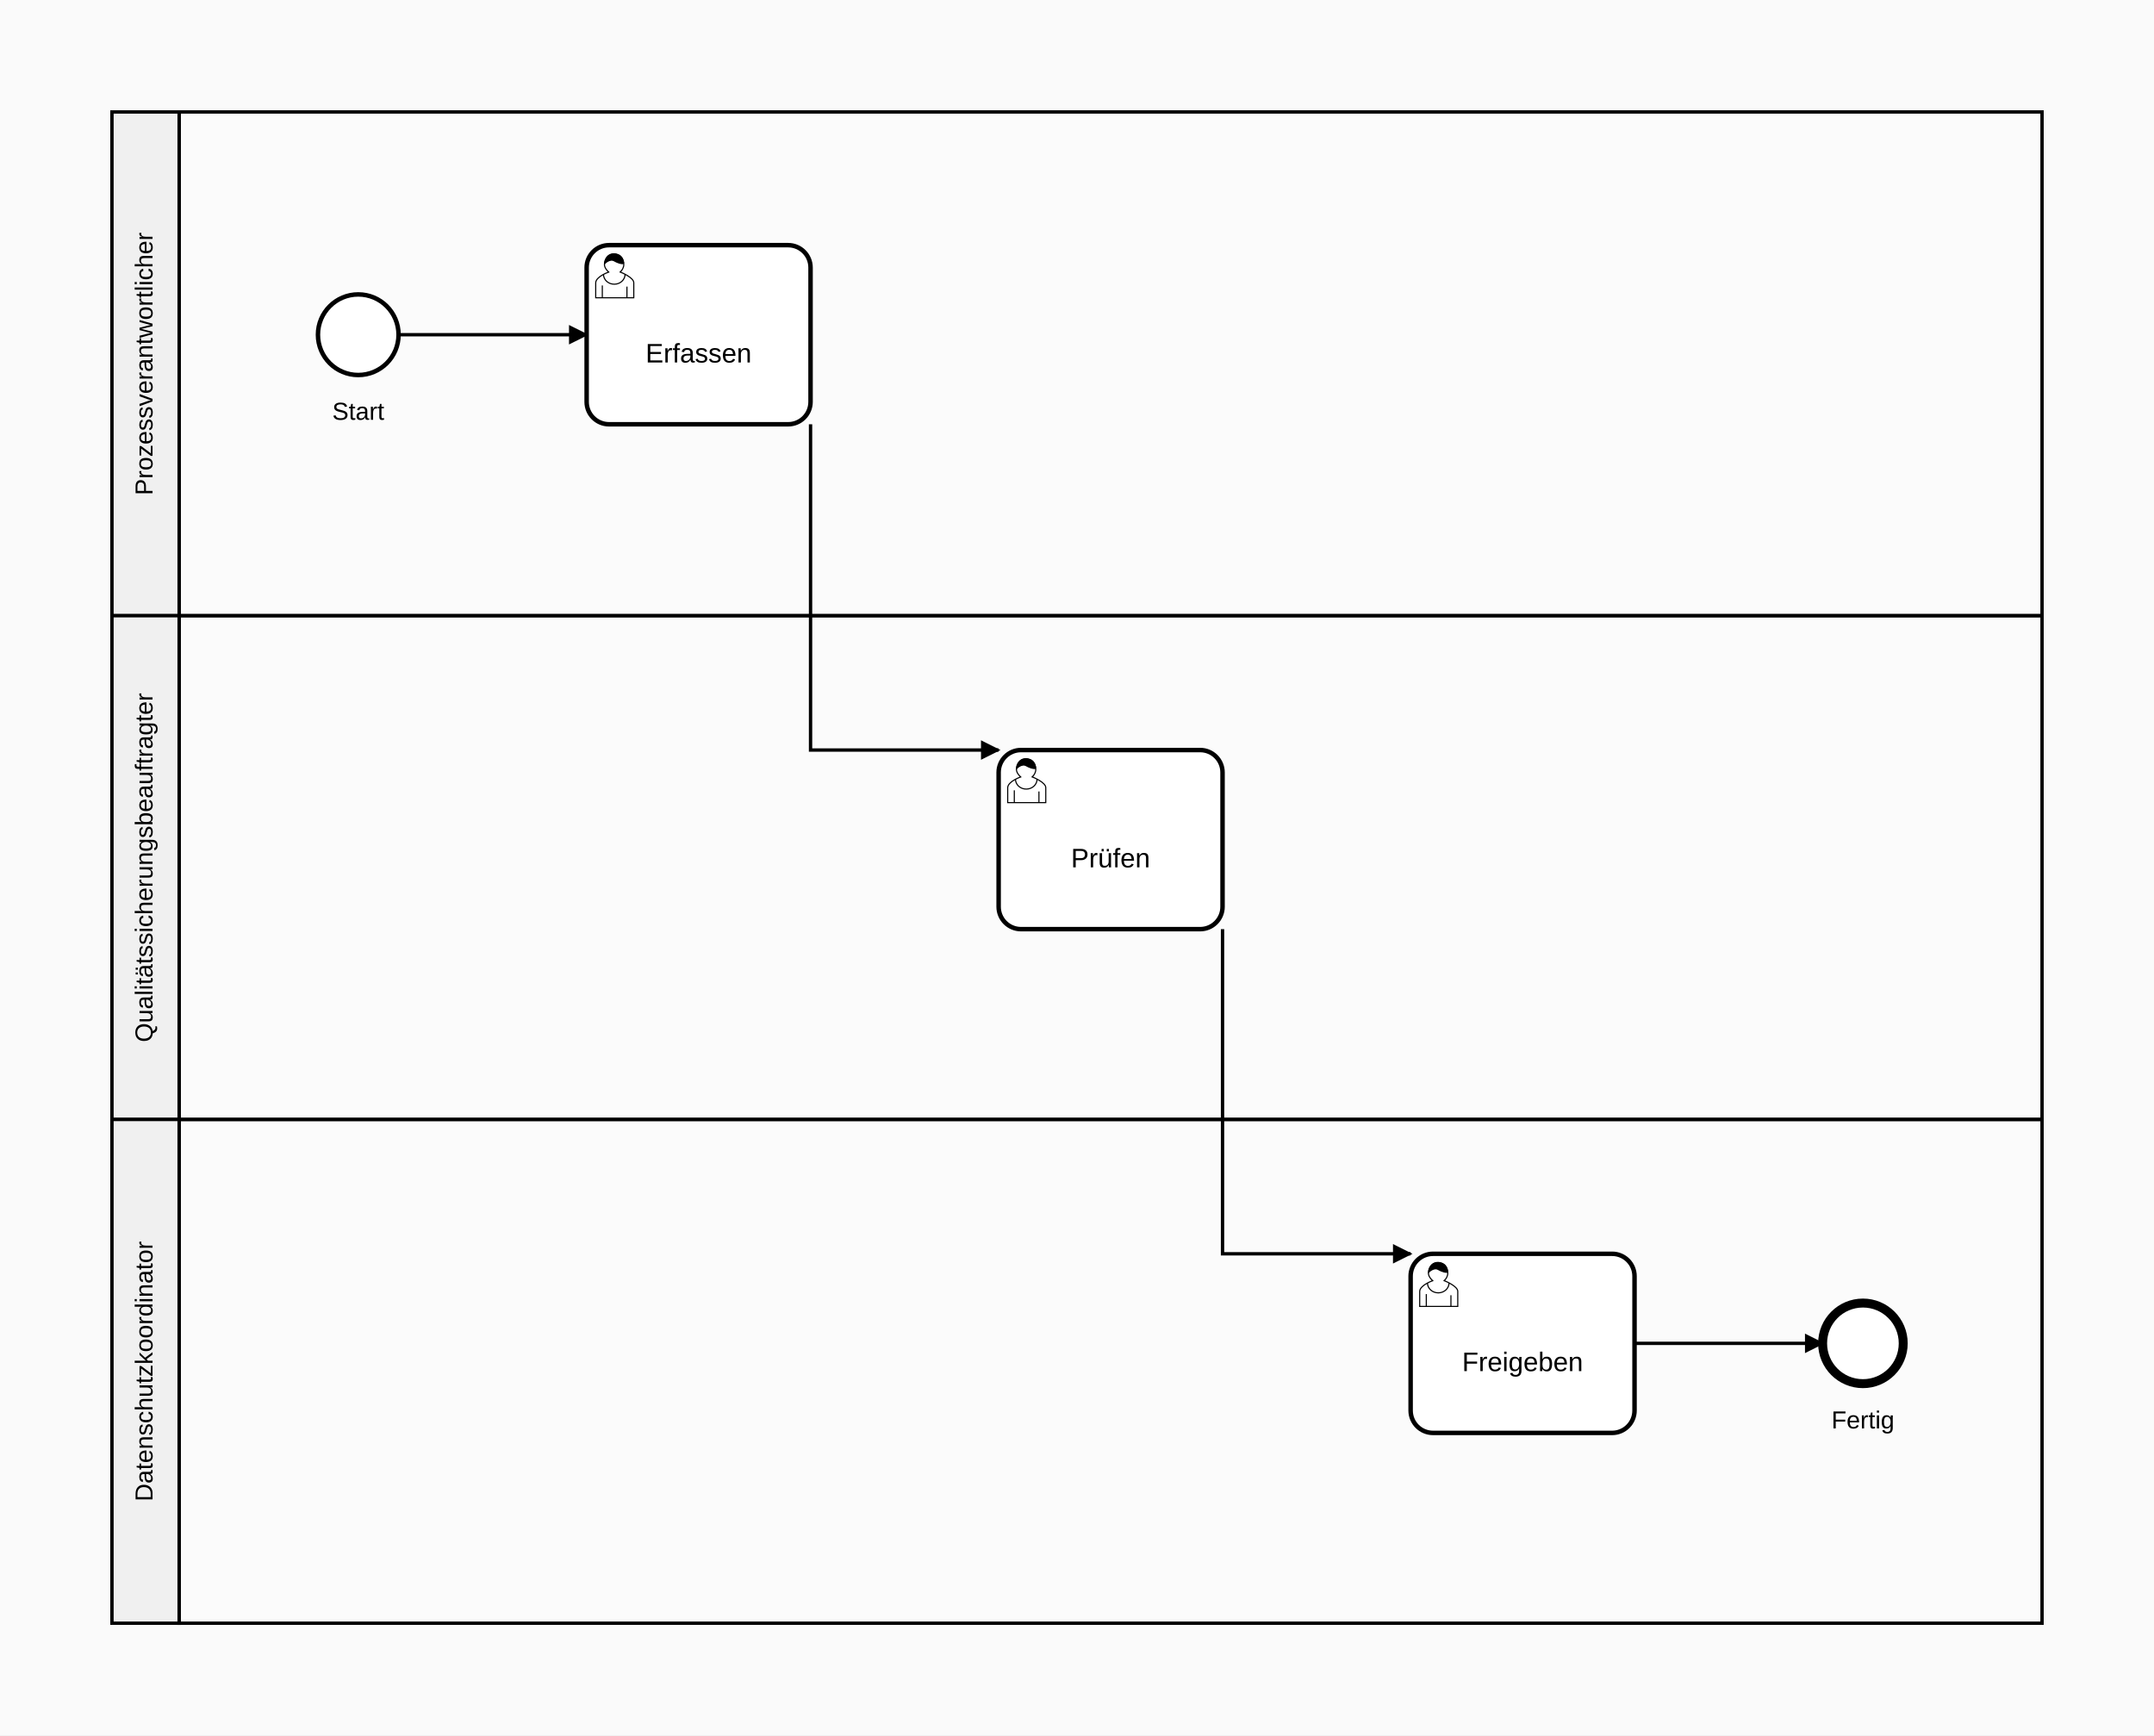
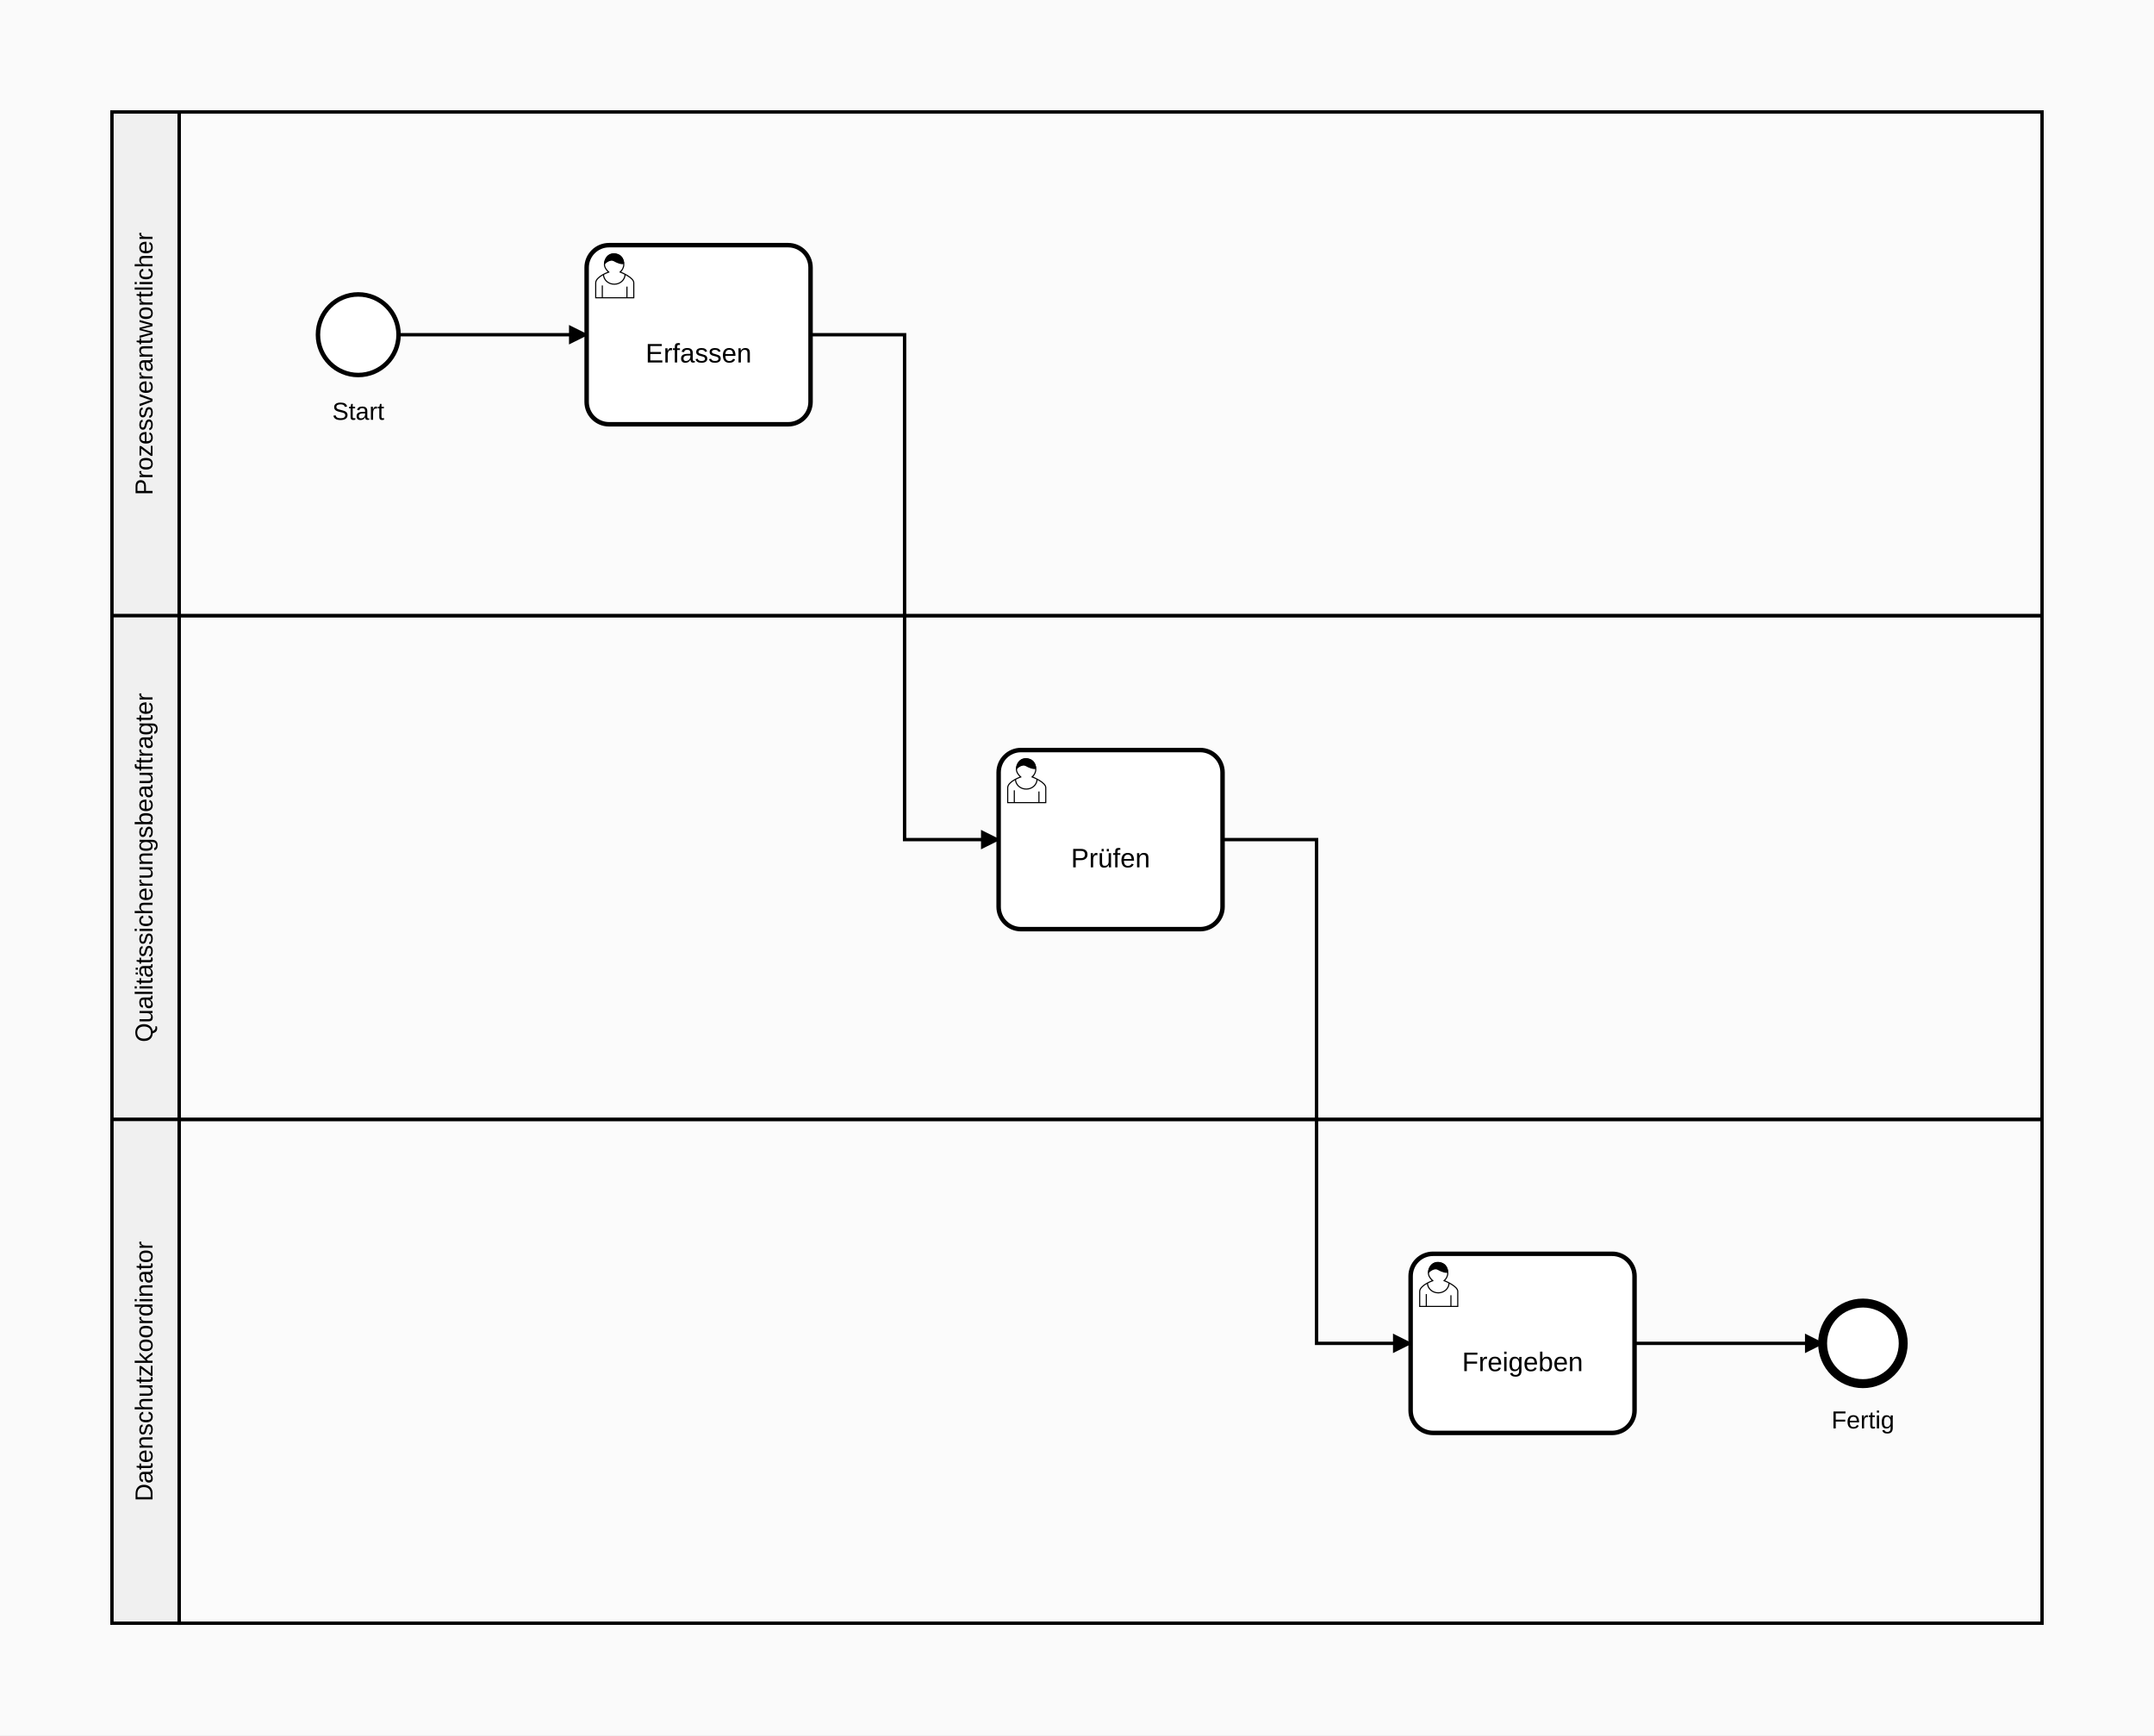
<svg xmlns="http://www.w3.org/2000/svg" width="962" height="775" viewBox="0 0 962 775" font-family="Arial, sans-serif">
  <defs>
    <marker id="seq-end" viewBox="0 0 20 20" refX="11" refY="10" markerWidth="10" markerHeight="10" orient="auto">
      <path d="M 1 5 L 11 10 L 1 15 Z" fill="#000000" stroke="#000000" stroke-width="1" />
    </marker>
    <marker id="seq-default-src" viewBox="0 0 20 20" refX="6" refY="10" markerWidth="10" markerHeight="10" orient="auto">
      <path d="M 6 3 L 10 17" stroke="#000000" stroke-width="1.5" />
    </marker>
    <marker id="seq-conditional-src" viewBox="0 0 20 20" refX="1" refY="10" markerWidth="12" markerHeight="12" orient="auto">
      <path d="M 1 10 L 8 6 L 15 10 L 8 14 Z" fill="#ffffff" stroke="#000000" stroke-width="1" />
    </marker>
    <marker id="msg-start" viewBox="0 0 20 20" refX="6" refY="6" markerWidth="20" markerHeight="20" orient="auto">
      <circle cx="6" cy="6" r="3.5" fill="#ffffff" stroke="#000000" stroke-width="1" />
    </marker>
    <marker id="msg-end" viewBox="0 0 20 20" refX="8.5" refY="5" markerWidth="20" markerHeight="20" orient="auto">
      <path d="m 1 5 l 0 -3 l 7 3 l -7 3 z" fill="#ffffff" stroke="#000000" stroke-width="1" stroke-linecap="butt" />
    </marker>
    <marker id="assoc-end" viewBox="0 0 20 20" refX="11" refY="10" markerWidth="10" markerHeight="10" orient="auto">
      <path d="M 1 5 L 11 10 L 1 15" fill="none" stroke="#000000" stroke-width="1.5" />
    </marker>
  </defs>
  <rect width="962" height="775" fill="#fafafa" />
  <rect x="80" y="50" width="832" height="225" fill="#ffffff" fill-opacity="0.25" stroke="#000000" stroke-width="1.5" />
  <rect x="50" y="50" width="30" height="225" fill="#f0f0f0" stroke="#000000" stroke-width="1.5" />
  <text x="65" y="162.5" text-anchor="middle" dominant-baseline="middle" font-size="11" fill="#000000" transform="rotate(-90,65,162.5)">Prozessverantwortlicher</text>
  <rect x="80" y="275" width="832" height="225" fill="#ffffff" fill-opacity="0.25" stroke="#000000" stroke-width="1.5" />
  <rect x="50" y="275" width="30" height="225" fill="#f0f0f0" stroke="#000000" stroke-width="1.5" />
  <text x="65" y="387.5" text-anchor="middle" dominant-baseline="middle" font-size="11" fill="#000000" transform="rotate(-90,65,387.5)">Qualitätssicherungsbeauftragter</text>
  <rect x="80" y="500" width="832" height="225" fill="#ffffff" fill-opacity="0.25" stroke="#000000" stroke-width="1.5" />
  <rect x="50" y="500" width="30" height="225" fill="#f0f0f0" stroke="#000000" stroke-width="1.5" />
  <text x="65" y="612.5" text-anchor="middle" dominant-baseline="middle" font-size="11" fill="#000000" transform="rotate(-90,65,612.5)">Datenschutzkoordinator</text>
  <path d="M 178 149.5 L 262 149.5" stroke="#000000" stroke-width="1.5" fill="none" marker-end="url(#seq-end)" />
-   <path d="M 362 189.5 L 362 335 L 446 335" stroke="#000000" stroke-width="1.5" fill="none" marker-end="url(#seq-end)" />
-   <path d="M 546 415 L 546 560 L 630 560" stroke="#000000" stroke-width="1.5" fill="none" marker-end="url(#seq-end)" />
+   <path d="M 362 149.5 L 404 149.5 L 404 375 L 446 375" stroke="#000000" stroke-width="1.5" fill="none" marker-end="url(#seq-end)" />
+   <path d="M 546 375 L 588 375 L 588 600 L 630 600" stroke="#000000" stroke-width="1.5" fill="none" marker-end="url(#seq-end)" />
  <path d="M 730 600 L 814 600" stroke="#000000" stroke-width="1.5" fill="none" marker-end="url(#seq-end)" />
  <circle cx="160" cy="149.5" r="18" fill="#ffffff" fill-opacity="0.95" stroke="#000000" stroke-width="2" />
  <text x="160" y="187.5" text-anchor="middle" font-size="11" fill="#000000">Start</text>
  <rect x="262" y="109.5" width="100" height="80" rx="10" ry="10" fill="#ffffff" fill-opacity="0.95" stroke="#000000" stroke-width="2" />
  <g>
    <path d="m 277,121.5 c 0.909,-0.845 1.594,-2.049 1.594,-3.385 0,-2.554 -1.805,-4.622 -4.357,-4.622 -2.552,0 -4.288,2.068 -4.288,4.622 0,1.348 0.974,2.562 1.896,3.405 -0.529,0.187 -5.669,2.097 -5.794,4.756 v 6.718 h 17 v -6.718 c 0,-2.298 -5.528,-4.595 -6.051,-4.776 z m -8,6 l 0,5.5 m 11,0 l 0,-5" fill="#ffffff" stroke="#000000" stroke-width="0.5" />
    <path d="m 279.162,122.509 c 0,2.447 -2.158,4.431 -4.821,4.431 -2.665,0 -4.822,-1.981 -4.822,-4.431" fill="none" stroke="#000000" stroke-width="0.5" />
    <path d="m 270.1,117.7 c 0,0 2.251,-2.358 4.274,-1.177 2.024,1.181 4.221,1.537 4.124,0.965 -0.098,-0.57 -0.117,-3.791 -4.191,-4.136 -3.575,0.001 -4.208,3.367 -4.207,4.348 z" fill="#000000" stroke="#000000" stroke-width="0.5" />
  </g>
  <text x="312" y="158.5" text-anchor="middle" dominant-baseline="middle" font-size="12" fill="#000000">Erfassen</text>
  <rect x="446" y="335" width="100" height="80" rx="10" ry="10" fill="#ffffff" fill-opacity="0.95" stroke="#000000" stroke-width="2" />
  <g>
    <path d="m 461,347 c 0.909,-0.845 1.594,-2.049 1.594,-3.385 0,-2.554 -1.805,-4.622 -4.357,-4.622 -2.552,0 -4.288,2.068 -4.288,4.622 0,1.348 0.974,2.562 1.896,3.405 -0.529,0.187 -5.669,2.097 -5.794,4.756 v 6.718 h 17 v -6.718 c 0,-2.298 -5.528,-4.595 -6.051,-4.776 z m -8,6 l 0,5.5 m 11,0 l 0,-5" fill="#ffffff" stroke="#000000" stroke-width="0.5" />
    <path d="m 463.162,348.009 c 0,2.447 -2.158,4.431 -4.821,4.431 -2.665,0 -4.822,-1.981 -4.822,-4.431" fill="none" stroke="#000000" stroke-width="0.5" />
    <path d="m 454.1,343.2 c 0,0 2.251,-2.358 4.274,-1.177 2.024,1.181 4.221,1.537 4.124,0.965 -0.098,-0.57 -0.117,-3.791 -4.191,-4.136 -3.575,0.001 -4.208,3.367 -4.207,4.348 z" fill="#000000" stroke="#000000" stroke-width="0.5" />
  </g>
  <text x="496" y="384" text-anchor="middle" dominant-baseline="middle" font-size="12" fill="#000000">Prüfen</text>
  <rect x="630" y="560" width="100" height="80" rx="10" ry="10" fill="#ffffff" fill-opacity="0.95" stroke="#000000" stroke-width="2" />
  <g>
    <path d="m 645,572 c 0.909,-0.845 1.594,-2.049 1.594,-3.385 0,-2.554 -1.805,-4.622 -4.357,-4.622 -2.552,0 -4.288,2.068 -4.288,4.622 0,1.348 0.974,2.562 1.896,3.405 -0.529,0.187 -5.669,2.097 -5.794,4.756 v 6.718 h 17 v -6.718 c 0,-2.298 -5.528,-4.595 -6.051,-4.776 z m -8,6 l 0,5.5 m 11,0 l 0,-5" fill="#ffffff" stroke="#000000" stroke-width="0.5" />
    <path d="m 647.162,573.009 c 0,2.447 -2.158,4.431 -4.821,4.431 -2.665,0 -4.822,-1.981 -4.822,-4.431" fill="none" stroke="#000000" stroke-width="0.5" />
    <path d="m 638.1,568.2 c 0,0 2.251,-2.358 4.274,-1.177 2.024,1.181 4.221,1.537 4.124,0.965 -0.098,-0.57 -0.117,-3.791 -4.191,-4.136 -3.575,0.001 -4.208,3.367 -4.207,4.348 z" fill="#000000" stroke="#000000" stroke-width="0.5" />
  </g>
  <text x="680" y="609" text-anchor="middle" dominant-baseline="middle" font-size="12" fill="#000000">Freigeben</text>
  <circle cx="832" cy="600" r="18" fill="#ffffff" fill-opacity="0.95" stroke="#000000" stroke-width="4" />
  <text x="832" y="638" text-anchor="middle" font-size="11" fill="#000000">Fertig</text>
</svg>
